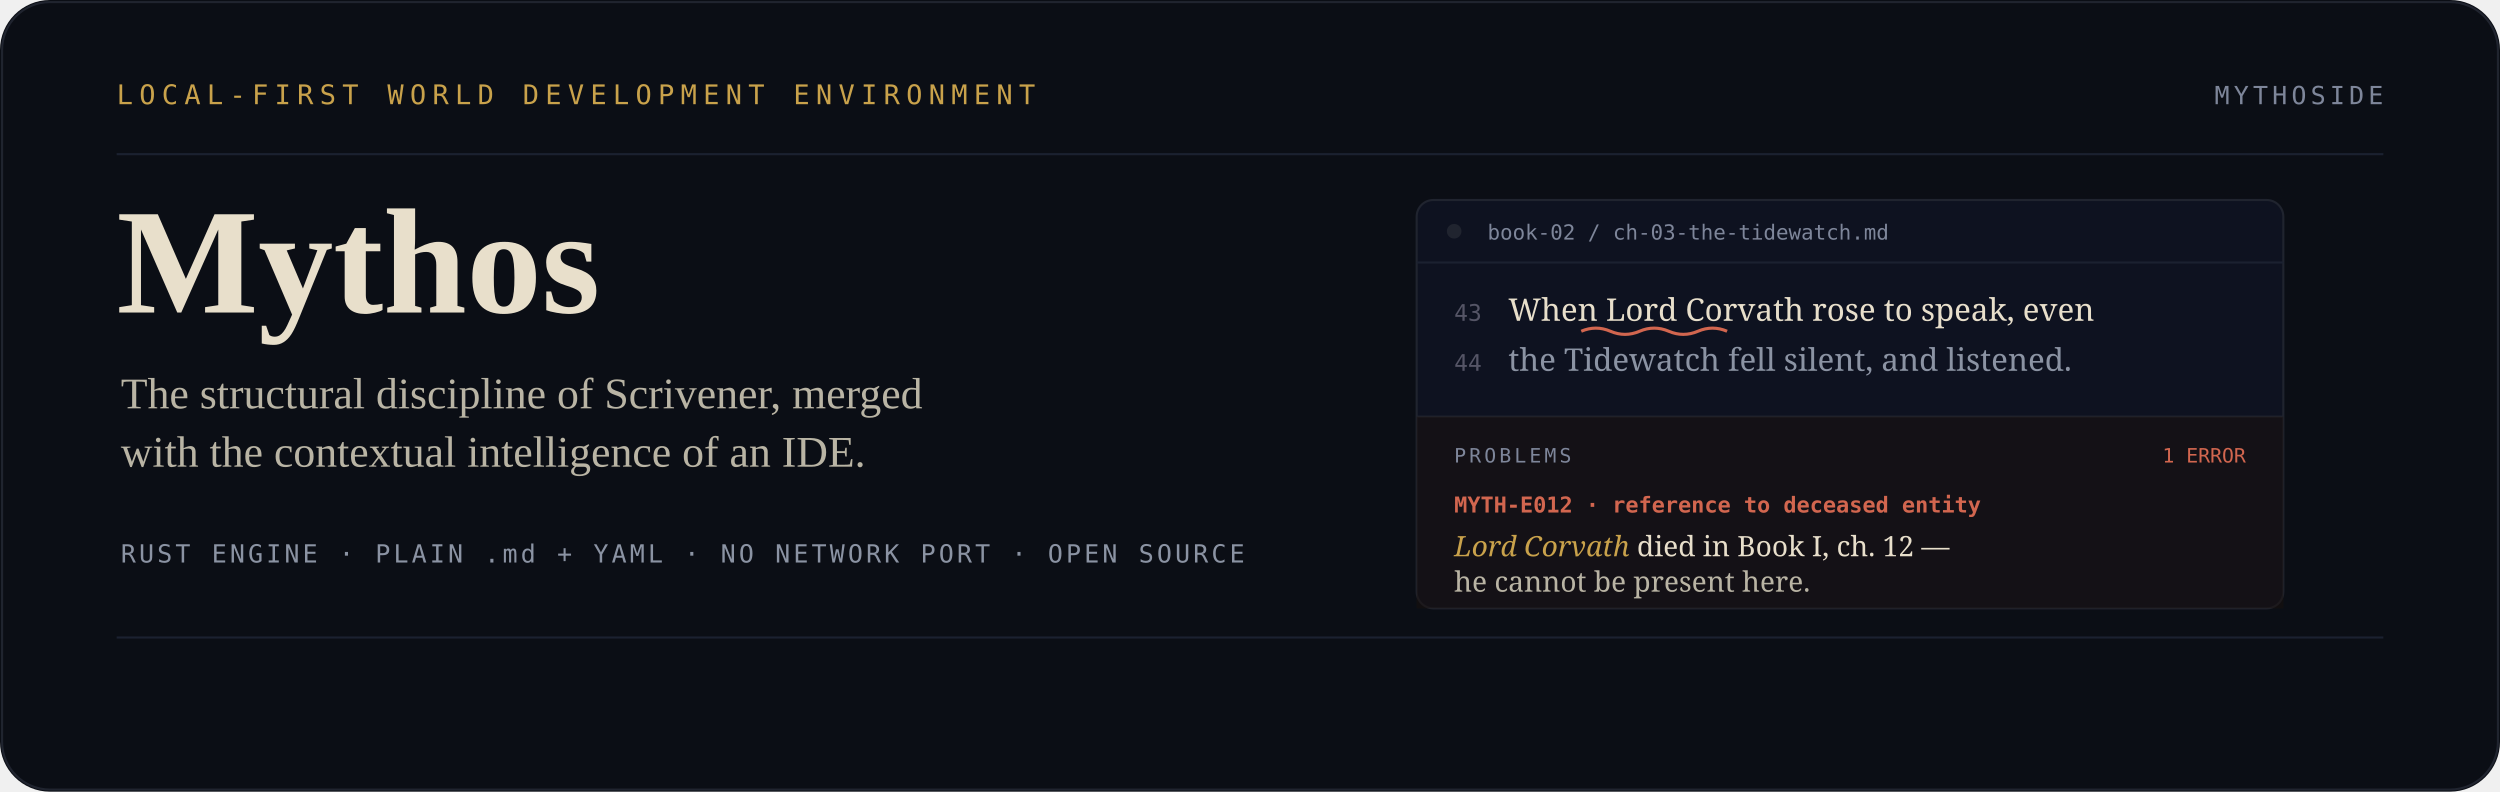
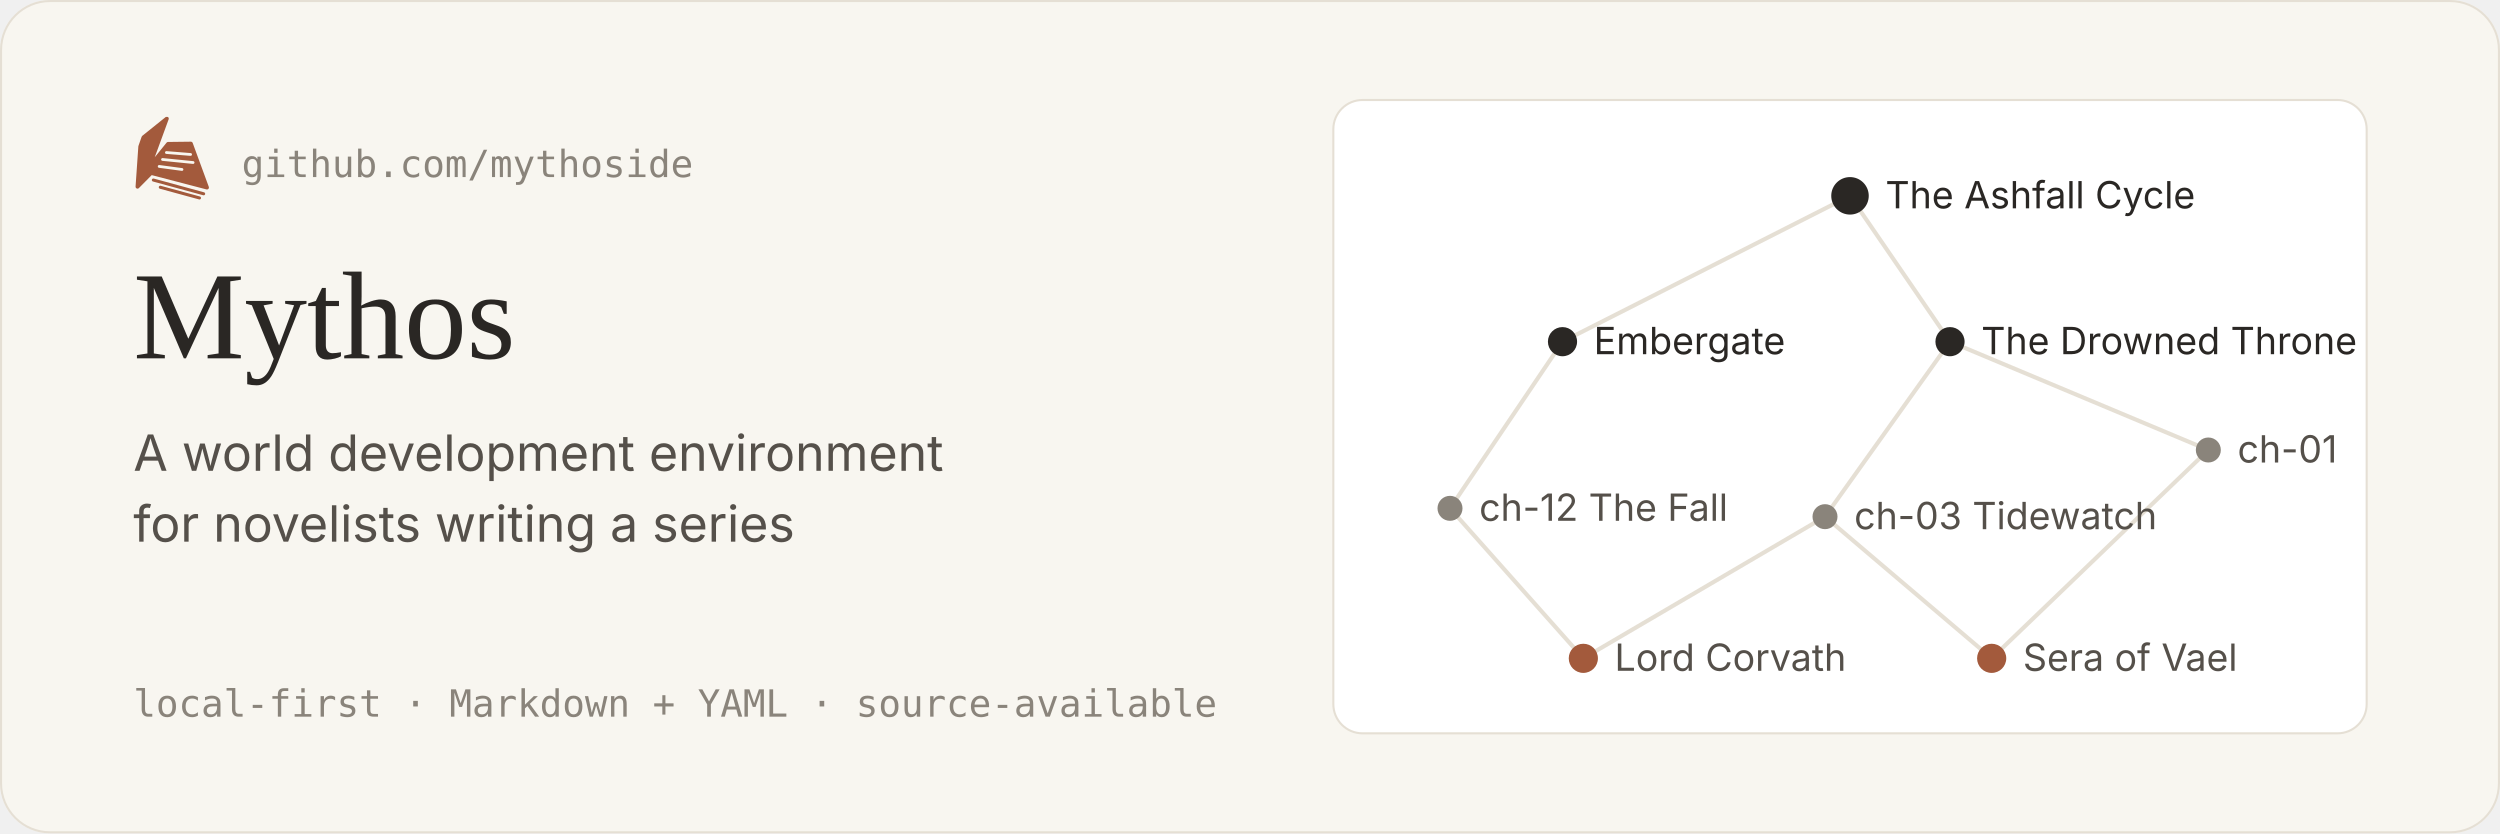
- <svg xmlns="http://www.w3.org/2000/svg" width="1200" height="380" viewBox="0 0 1200 380" role="img" aria-labelledby="t d">
-   <rect width="1200" height="380" rx="24" fill="#0B0E15" />
-   <rect x="1" y="1" width="1198" height="378" rx="23" fill="none" stroke="#20242f" />
-   <path d="M56 74H1144M56 306H1144" stroke="#1b2130" />
-   <text x="56" y="50" fill="#C9A24B" font-family="ui-monospace, SFMono-Regular, Menlo, monospace" font-size="13" letter-spacing="3">LOCAL-FIRST WORLD DEVELOPMENT ENVIRONMENT</text>
-   <text x="1144" y="50" text-anchor="end" fill="#7E869A" font-family="ui-monospace, SFMono-Regular, Menlo, monospace" font-size="12" letter-spacing="2">MYTHOSIDE</text>
-   <text x="56" y="150" fill="#E8DFCB" font-family="Georgia, 'Times New Roman', serif" font-size="72" font-weight="600">Mythos</text>
-   <text x="58" y="196" fill="#B9B4A4" font-family="Georgia, 'Times New Roman', serif" font-size="21">The structural discipline of Scrivener, merged</text>
-   <text x="58" y="224" fill="#B9B4A4" font-family="Georgia, 'Times New Roman', serif" font-size="21">with the contextual intelligence of an IDE.</text>
-   <text x="58" y="270" fill="#8b93a3" font-family="ui-monospace, SFMono-Regular, Menlo, monospace" font-size="12" letter-spacing="1.5">RUST ENGINE · PLAIN .md + YAML · NO NETWORK PORT · OPEN SOURCE</text>
-   <g transform="translate(680 96)">
-     <rect x="0" y="0" width="416" height="196" rx="8" fill="#0E1220" stroke="#20242f" />
-     <path d="M0 30H416" stroke="#1b2130" />
-     <circle cx="18" cy="15" r="3.5" fill="#20242f" />
-     <text x="34" y="19" fill="#7E869A" font-family="ui-monospace, monospace" font-size="10">book-02 / ch-03-the-tidewatch.md</text>
-     <text x="18" y="58" fill="#556" font-family="ui-monospace, monospace" font-size="11">43</text>
-     <text x="44" y="58" fill="#E8DFCB" font-family="Georgia, serif" font-size="15">When <tspan fill="#E8DFCB">Lord Corvath</tspan> rose to speak, even</text>
-     <path d="M79 63 q7 -3 14 0 t14 0 t14 0 t14 0 t14 0" fill="none" stroke="#D2664F" stroke-width="1.5" />
-     <text x="18" y="82" fill="#556" font-family="ui-monospace, monospace" font-size="11">44</text>
-     <text x="44" y="82" fill="#8b93a3" font-family="Georgia, serif" font-size="15">the Tidewatch fell silent, and listened.</text>
-     <path d="M0 104H416" stroke="#20242f" />
-     <rect x="0" y="104" width="416" height="92" rx="0" fill="#1a0f0c" opacity="0.5" />
-     <text x="18" y="126" fill="#7E869A" font-family="ui-monospace, monospace" font-size="9.5" letter-spacing="1.5">PROBLEMS</text>
-     <text x="398" y="126" text-anchor="end" fill="#D2664F" font-family="ui-monospace, monospace" font-size="9.5">1 ERROR</text>
-     <text x="18" y="150" fill="#D2664F" font-family="ui-monospace, monospace" font-size="10.5" font-weight="600">MYTH-E012 · reference to deceased entity</text>
-     <text x="18" y="171" fill="#E8DFCB" font-family="Georgia, serif" font-size="13.5">
-       <tspan fill="#C9A24B" font-style="italic">Lord Corvath</tspan> died in Book I, ch. 12 —</text>
-     <text x="18" y="188" fill="#B9B4A4" font-family="Georgia, serif" font-size="13.5">he cannot be present here.</text>
+ <svg xmlns="http://www.w3.org/2000/svg" width="1200" height="400" viewBox="0 0 1200 400" role="img" aria-labelledby="title desc">
+   <defs>
+     <mask id="writing" maskUnits="userSpaceOnUse" x="-24" y="-10" width="600" height="600">
+       <rect x="-24" y="-10" width="600" height="600" fill="#fff" />
+       <path d="M214 248L388 262M186 298L406 320M162 348L326 370" stroke="#000" stroke-width="20" stroke-linecap="round" />
+     </mask>
+   </defs>
+   <rect width="1200" height="400" rx="24" fill="#F8F6F0" />
+   <rect x="0.5" y="0.5" width="1199" height="399" rx="23.5" fill="none" stroke="#E5DFD4" />
+   <g transform="translate(64 56) scale(0.0667) translate(24 10)">
+     <polygon points="217,4 88,356 226,186 390,184 506,500 104,395 6,494 26,205 49,139" mask="url(#writing)" fill="#A35A3C" stroke="#A35A3C" stroke-width="28" stroke-linejoin="round" />
+     <path d="M120 446L482 545M170 498L452 575" stroke="#A35A3C" stroke-width="22" stroke-linecap="round" />
  </g>
+   <text x="116" y="85" font-family="ui-monospace, SFMono-Regular, Menlo, Consolas, monospace" font-size="18" font-weight="400" fill="#8A847B" text-anchor="start">github.com/mythoside</text>
+   <text x="64" y="172" font-family="Newsreader, Georgia, 'Times New Roman', serif" font-size="60" font-weight="500" fill="#2A2724" text-anchor="start">Mythos</text>
+   <text x="64" y="226" font-family="-apple-system, BlinkMacSystemFont, 'Segoe UI', Inter, sans-serif" font-size="24" font-weight="400" fill="#55504A" text-anchor="start">A world development environment</text>
+   <text x="64" y="260" font-family="-apple-system, BlinkMacSystemFont, 'Segoe UI', Inter, sans-serif" font-size="24" font-weight="400" fill="#55504A" text-anchor="start">for novelists writing a series</text>
+   <text x="64" y="344" font-family="ui-monospace, SFMono-Regular, Menlo, Consolas, monospace" font-size="18" font-weight="400" fill="#8A847B" text-anchor="start">local-first · Markdown + YAML · source-available</text>
+   <rect x="640" y="48" width="496" height="304" rx="14" fill="#FFFFFF" stroke="#E5DFD4" />
+   <line x1="888" y1="94" x2="750" y2="164" stroke="#E5DFD4" stroke-width="2" />
+   <line x1="888" y1="94" x2="936" y2="164" stroke="#E5DFD4" stroke-width="2" />
+   <line x1="750" y1="164" x2="696" y2="244" stroke="#E5DFD4" stroke-width="2" />
+   <line x1="936" y1="164" x2="876" y2="248" stroke="#E5DFD4" stroke-width="2" />
+   <line x1="936" y1="164" x2="1060" y2="216" stroke="#E5DFD4" stroke-width="2" />
+   <line x1="696" y1="244" x2="760" y2="316" stroke="#E5DFD4" stroke-width="2" />
+   <line x1="876" y1="248" x2="760" y2="316" stroke="#E5DFD4" stroke-width="2" />
+   <line x1="876" y1="248" x2="956" y2="316" stroke="#E5DFD4" stroke-width="2" />
+   <line x1="1060" y1="216" x2="956" y2="316" stroke="#E5DFD4" stroke-width="2" />
+   <circle cx="888" cy="94" r="9" fill="#2A2724" />
+   <text x="905" y="100" font-family="-apple-system, BlinkMacSystemFont, 'Segoe UI', Inter, sans-serif" font-size="18" font-weight="400" fill="#2A2724" text-anchor="start">The Ashfall Cycle</text>
+   <circle cx="750" cy="164" r="7" fill="#2A2724" />
+   <text x="765" y="170" font-family="-apple-system, BlinkMacSystemFont, 'Segoe UI', Inter, sans-serif" font-size="18" font-weight="400" fill="#2A2724" text-anchor="start">Embergate</text>
+   <circle cx="936" cy="164" r="7" fill="#2A2724" />
+   <text x="951" y="170" font-family="-apple-system, BlinkMacSystemFont, 'Segoe UI', Inter, sans-serif" font-size="18" font-weight="400" fill="#2A2724" text-anchor="start">The Drowned Throne</text>
+   <circle cx="696" cy="244" r="6" fill="#8A847B" />
+   <text x="710" y="250" font-family="-apple-system, BlinkMacSystemFont, 'Segoe UI', Inter, sans-serif" font-size="18" font-weight="400" fill="#55504A" text-anchor="start">ch-12 The Fall</text>
+   <circle cx="876" cy="248" r="6" fill="#8A847B" />
+   <text x="890" y="254" font-family="-apple-system, BlinkMacSystemFont, 'Segoe UI', Inter, sans-serif" font-size="18" font-weight="400" fill="#55504A" text-anchor="start">ch-03 Tidewatch</text>
+   <circle cx="1060" cy="216" r="6" fill="#8A847B" />
+   <text x="1074" y="222" font-family="-apple-system, BlinkMacSystemFont, 'Segoe UI', Inter, sans-serif" font-size="18" font-weight="400" fill="#55504A" text-anchor="start">ch-01</text>
+   <circle cx="760" cy="316" r="7" fill="#A35A3C" />
+   <text x="775" y="322" font-family="-apple-system, BlinkMacSystemFont, 'Segoe UI', Inter, sans-serif" font-size="18" font-weight="400" fill="#55504A" text-anchor="start">Lord Corvath</text>
+   <circle cx="956" cy="316" r="7" fill="#A35A3C" />
+   <text x="971" y="322" font-family="-apple-system, BlinkMacSystemFont, 'Segoe UI', Inter, sans-serif" font-size="18" font-weight="400" fill="#55504A" text-anchor="start">Sera of Vael</text>
</svg>
